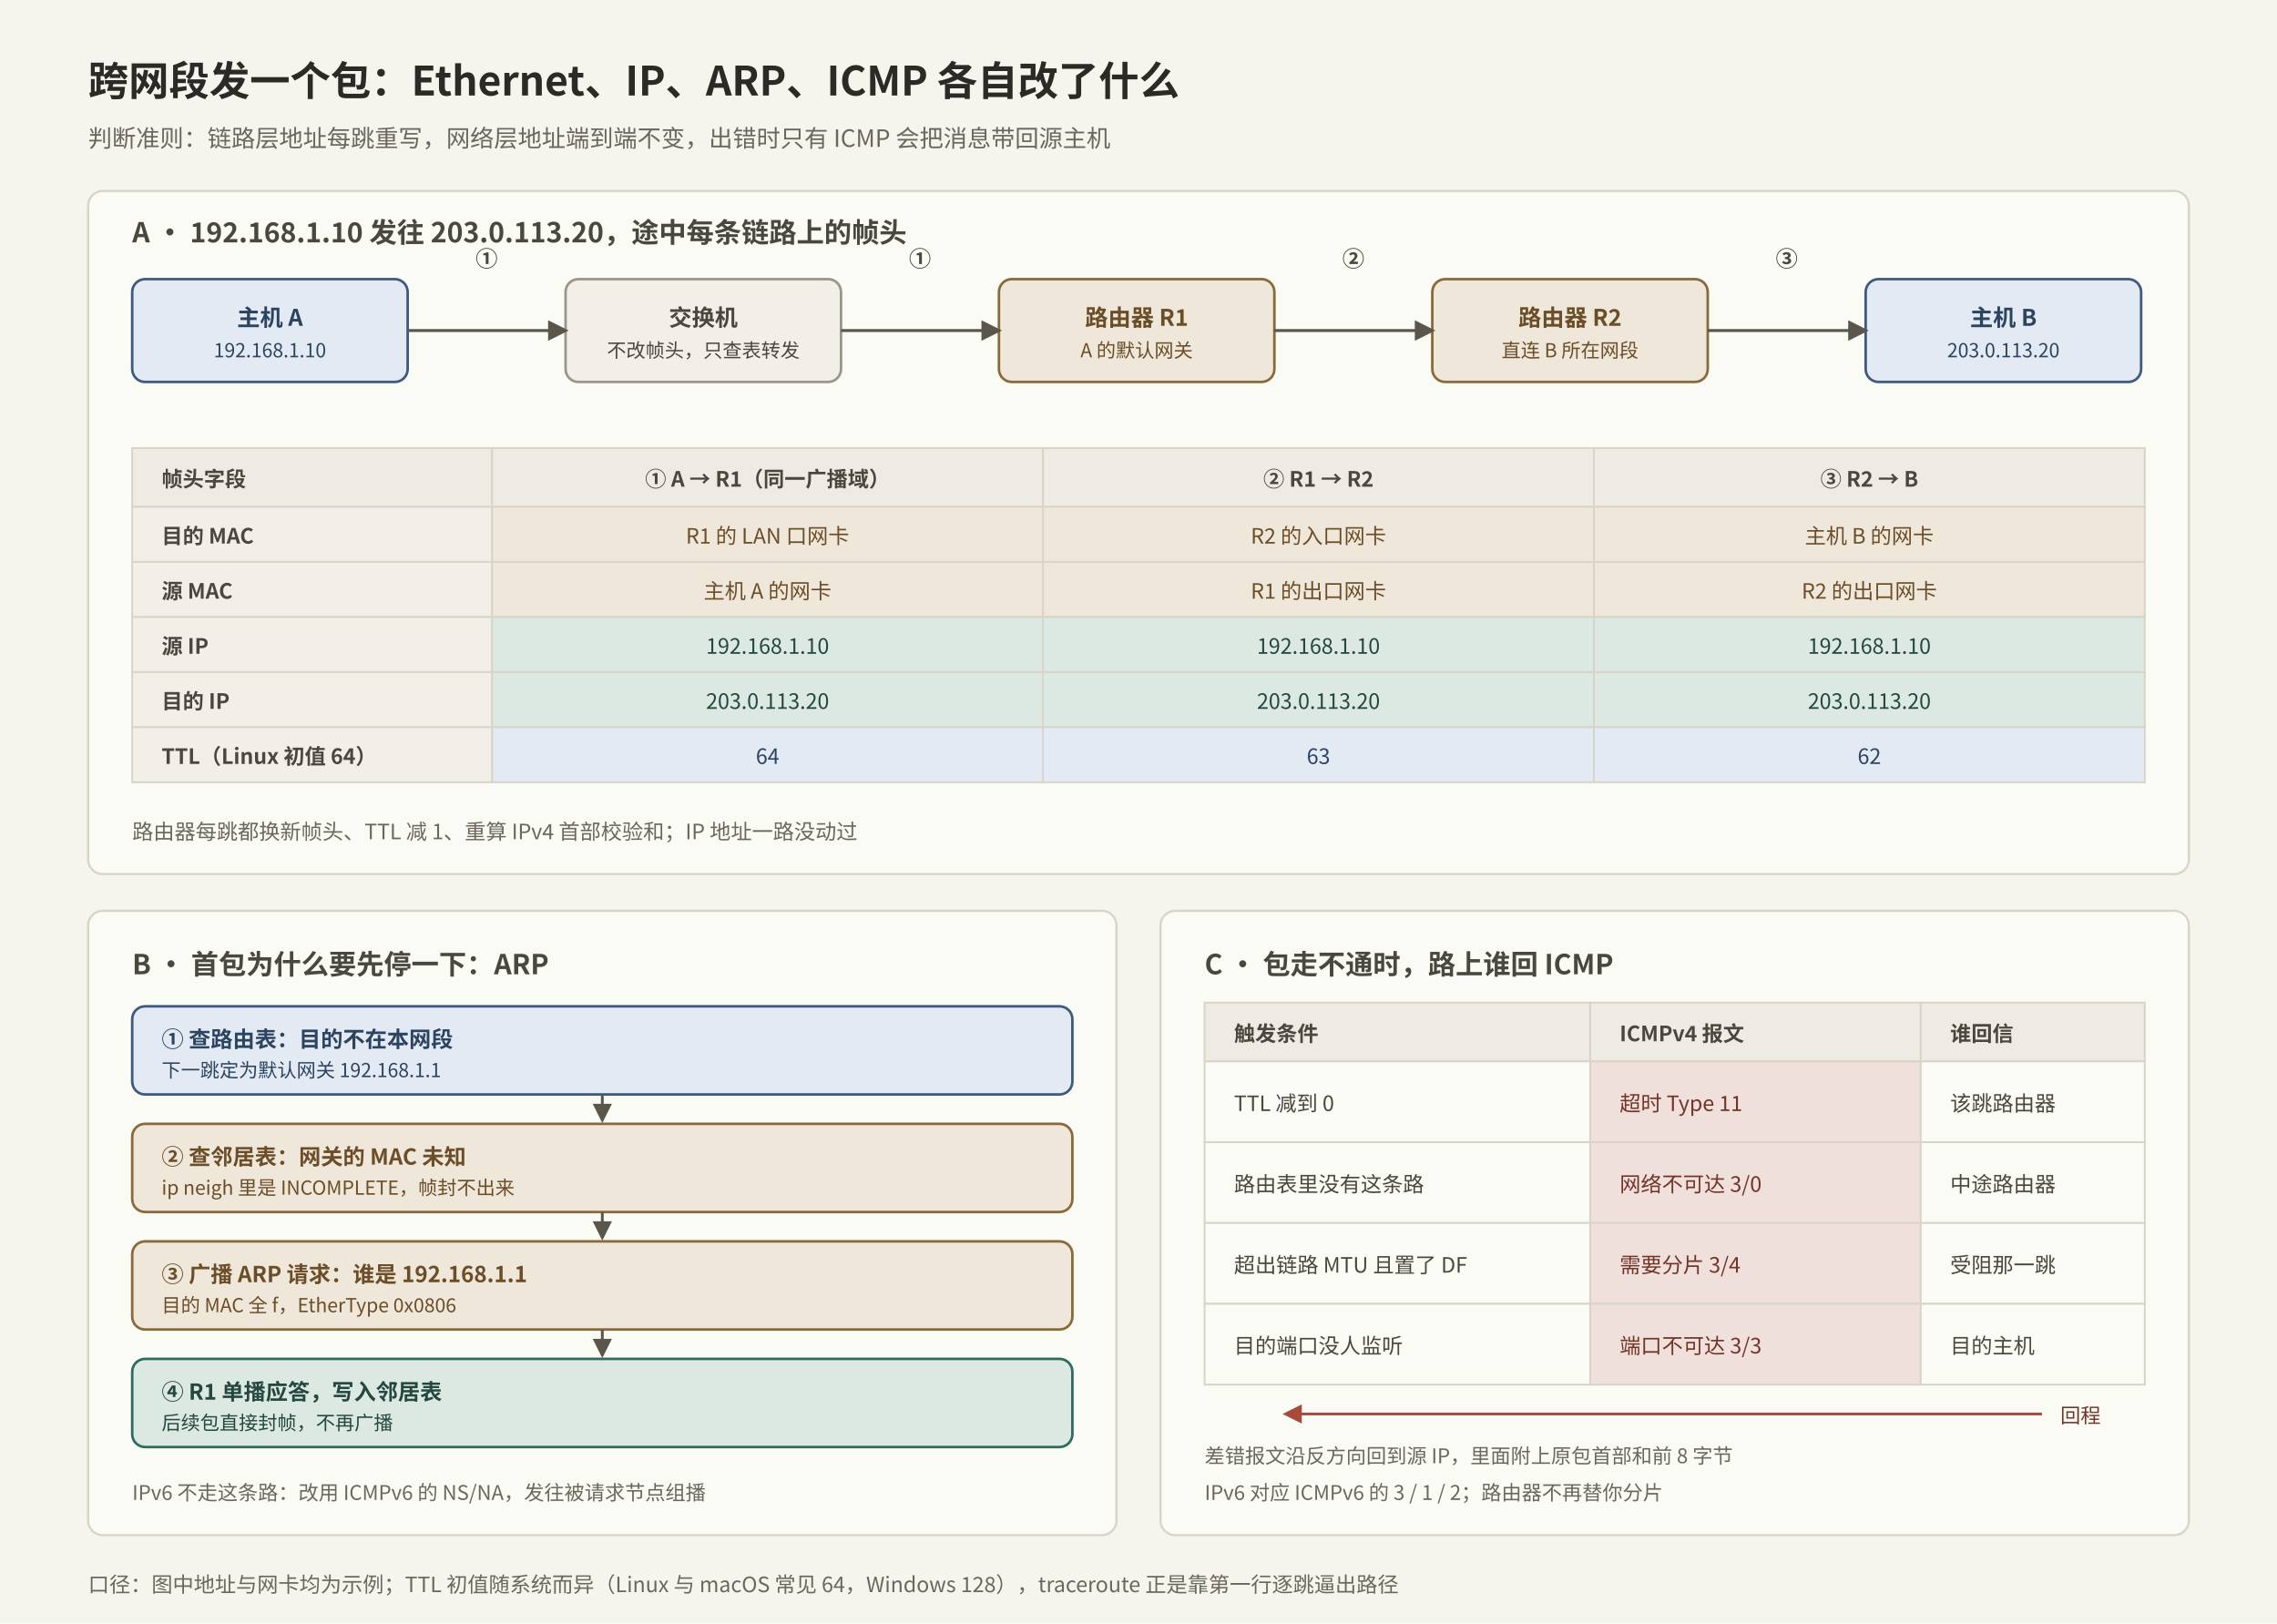
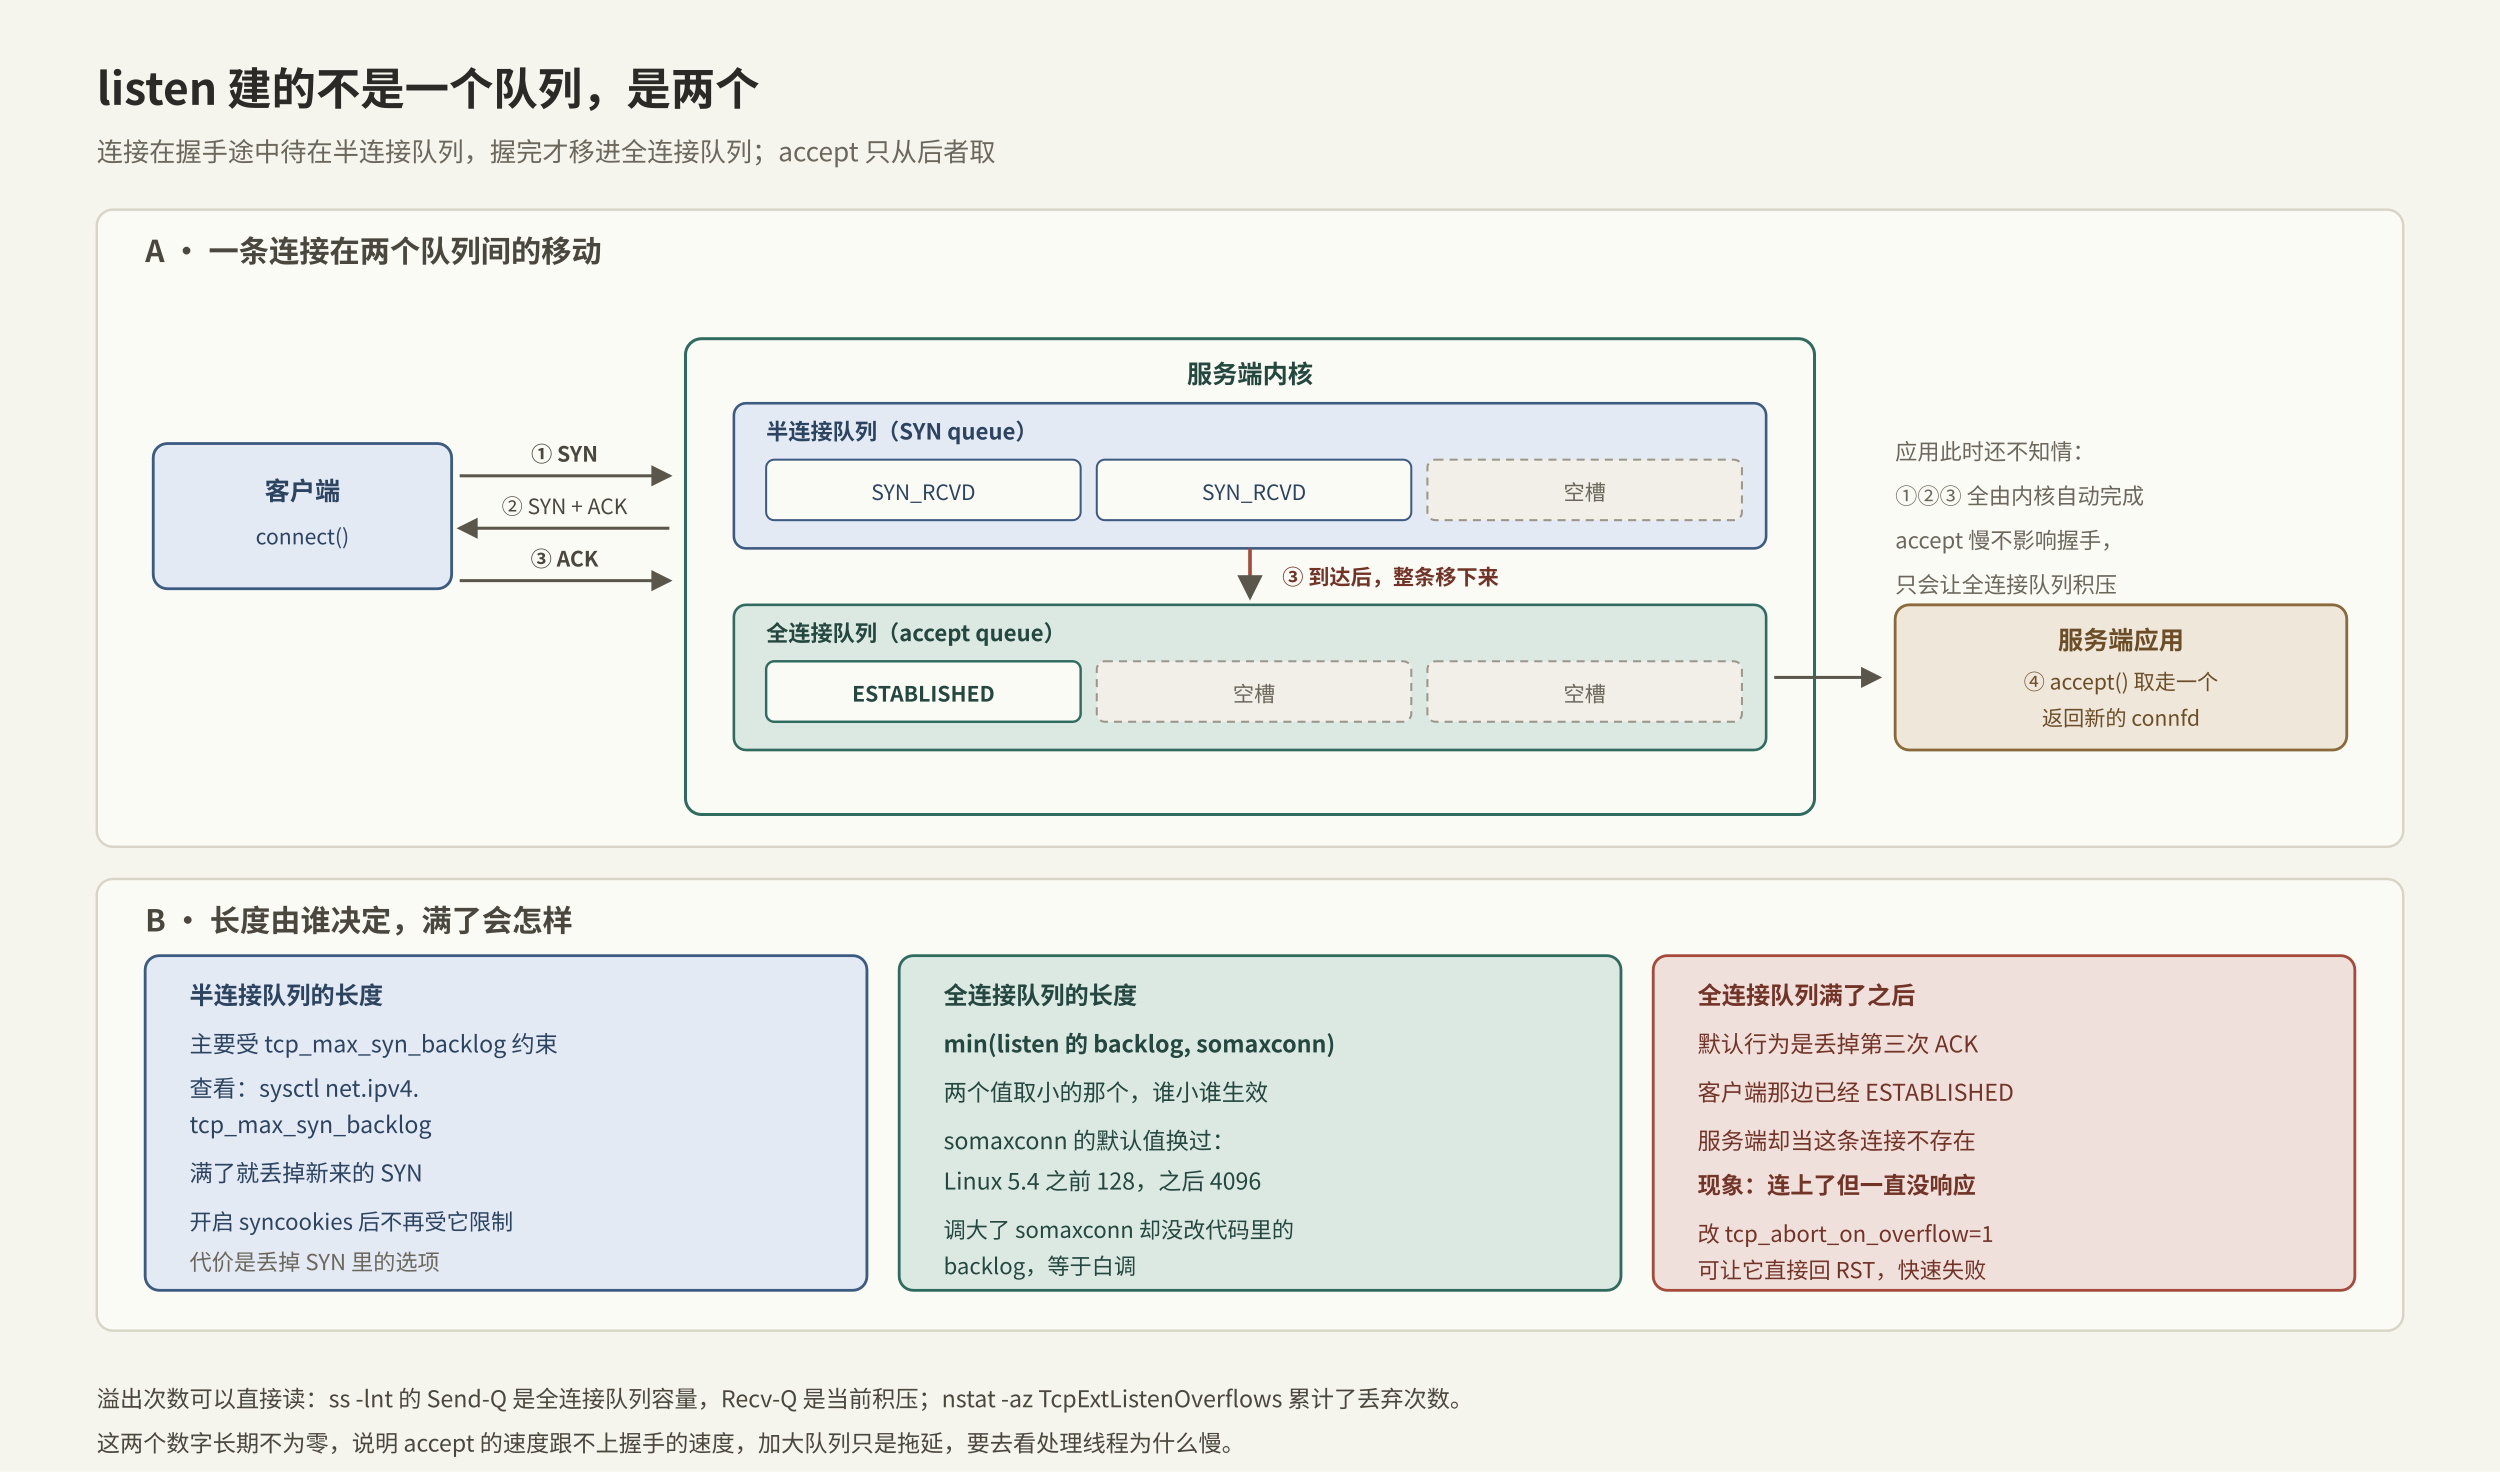
- <svg xmlns="http://www.w3.org/2000/svg" viewBox="0 0 1240 884" font-family="'PingFang SC','Hiragino Sans GB','Microsoft YaHei','Noto Sans CJK SC',sans-serif">
+ <svg xmlns="http://www.w3.org/2000/svg" viewBox="0 0 1240 730" font-family="'PingFang SC','Hiragino Sans GB','Microsoft YaHei','Noto Sans CJK SC',sans-serif">
  <defs>
    <marker id="arr" viewBox="0 0 10 10" refX="8.5" refY="5" markerWidth="7" markerHeight="7" orient="auto-start-reverse">
      <path d="M0,0 L10,5 L0,10 z" fill="#5A564B" />
    </marker>
-     <marker id="arrRed" viewBox="0 0 10 10" refX="8.5" refY="5" markerWidth="7" markerHeight="7" orient="auto-start-reverse">
-       <path d="M0,0 L10,5 L0,10 z" fill="#A64B3C" />
-     </marker>
  </defs>
-   <rect x="0" y="0" width="1240" height="884" fill="rgb(245, 244, 237)" />
-   <text x="48" y="52" font-size="22" font-weight="700" fill="#2B2A26">跨网段发一个包：Ethernet、IP、ARP、ICMP 各自改了什么</text>
-   <text x="48" y="80" font-size="13" fill="#6B675C">判断准则：链路层地址每跳重写，网络层地址端到端不变，出错时只有 ICMP 会把消息带回源主机</text>
-   <rect x="48" y="104" width="1144" height="372" rx="8" fill="#FBFBF6" stroke="#D8D5C8" stroke-width="1.2" />
-   <text x="72" y="132" font-size="15" font-weight="700" fill="#4A473F">A · 192.168.1.10 发往 203.0.113.20，途中每条链路上的帧头</text>
-   <rect x="72" y="152" width="150" height="56" rx="7" fill="#E3EAF4" stroke="#3D5A80" stroke-width="1.4" />
-   <text x="147" y="172" font-size="12.5" font-weight="700" fill="#2C4460" text-anchor="middle" dominant-baseline="central">主机 A</text>
-   <text x="147" y="190" font-size="10.5" fill="#2C4460" text-anchor="middle" dominant-baseline="central">192.168.1.10</text>
-   <rect x="308" y="152" width="150" height="56" rx="7" fill="#F1EFE8" stroke="#9B968A" stroke-width="1.4" />
-   <text x="383" y="172" font-size="12.5" font-weight="700" fill="#4A473F" text-anchor="middle" dominant-baseline="central">交换机</text>
-   <text x="383" y="190" font-size="10.5" fill="#4A473F" text-anchor="middle" dominant-baseline="central">不改帧头，只查表转发</text>
-   <rect x="544" y="152" width="150" height="56" rx="7" fill="#EFE7DA" stroke="#8A6A3A" stroke-width="1.4" />
-   <text x="619" y="172" font-size="12.5" font-weight="700" fill="#6B4E28" text-anchor="middle" dominant-baseline="central">路由器 R1</text>
-   <text x="619" y="190" font-size="10.5" fill="#6B4E28" text-anchor="middle" dominant-baseline="central">A 的默认网关</text>
-   <rect x="780" y="152" width="150" height="56" rx="7" fill="#EFE7DA" stroke="#8A6A3A" stroke-width="1.4" />
-   <text x="855" y="172" font-size="12.5" font-weight="700" fill="#6B4E28" text-anchor="middle" dominant-baseline="central">路由器 R2</text>
-   <text x="855" y="190" font-size="10.5" fill="#6B4E28" text-anchor="middle" dominant-baseline="central">直连 B 所在网段</text>
-   <rect x="1016" y="152" width="150" height="56" rx="7" fill="#E3EAF4" stroke="#3D5A80" stroke-width="1.4" />
-   <text x="1091" y="172" font-size="12.5" font-weight="700" fill="#2C4460" text-anchor="middle" dominant-baseline="central">主机 B</text>
-   <text x="1091" y="190" font-size="10.5" fill="#2C4460" text-anchor="middle" dominant-baseline="central">203.0.113.20</text>
-   <line x1="222" y1="180" x2="308" y2="180" stroke="#5A564B" stroke-width="1.6" marker-end="url(#arr)" />
-   <line x1="458" y1="180" x2="544" y2="180" stroke="#5A564B" stroke-width="1.6" marker-end="url(#arr)" />
-   <line x1="694" y1="180" x2="780" y2="180" stroke="#5A564B" stroke-width="1.6" marker-end="url(#arr)" />
-   <line x1="930" y1="180" x2="1016" y2="180" stroke="#5A564B" stroke-width="1.6" marker-end="url(#arr)" />
-   <text x="265" y="140" font-size="12" font-weight="700" fill="#4A473F" text-anchor="middle" dominant-baseline="central">①</text>
-   <text x="501" y="140" font-size="12" font-weight="700" fill="#4A473F" text-anchor="middle" dominant-baseline="central">①</text>
-   <text x="737" y="140" font-size="12" font-weight="700" fill="#4A473F" text-anchor="middle" dominant-baseline="central">②</text>
-   <text x="973" y="140" font-size="12" font-weight="700" fill="#4A473F" text-anchor="middle" dominant-baseline="central">③</text>
-   <rect x="72" y="244" width="196" height="32" fill="#EDEBE3" stroke="#D8D5C8" stroke-width="1" />
-   <rect x="268" y="244" width="300" height="32" fill="#EDEBE3" stroke="#D8D5C8" stroke-width="1" />
-   <rect x="568" y="244" width="300" height="32" fill="#EDEBE3" stroke="#D8D5C8" stroke-width="1" />
-   <rect x="868" y="244" width="300" height="32" fill="#EDEBE3" stroke="#D8D5C8" stroke-width="1" />
-   <text x="88" y="260" font-size="11.5" font-weight="700" fill="#4A473F" dominant-baseline="central">帧头字段</text>
-   <text x="418" y="260" font-size="11.5" font-weight="700" fill="#4A473F" text-anchor="middle" dominant-baseline="central">① A → R1（同一广播域）</text>
-   <text x="718" y="260" font-size="11.5" font-weight="700" fill="#4A473F" text-anchor="middle" dominant-baseline="central">② R1 → R2</text>
-   <text x="1018" y="260" font-size="11.5" font-weight="700" fill="#4A473F" text-anchor="middle" dominant-baseline="central">③ R2 → B</text>
-   <rect x="72" y="276" width="196" height="30" fill="#F1EFE8" stroke="#D8D5C8" stroke-width="1" />
-   <rect x="268" y="276" width="900" height="30" fill="#EFE7DA" stroke="#D8D5C8" stroke-width="1" />
-   <line x1="568" y1="276" x2="568" y2="306" stroke="#D8D5C8" stroke-width="1" />
-   <line x1="868" y1="276" x2="868" y2="306" stroke="#D8D5C8" stroke-width="1" />
-   <text x="88" y="291" font-size="11.5" font-weight="700" fill="#4A473F" dominant-baseline="central">目的 MAC</text>
-   <text x="418" y="291" font-size="11.5" fill="#6B4E28" text-anchor="middle" dominant-baseline="central">R1 的 LAN 口网卡</text>
-   <text x="718" y="291" font-size="11.5" fill="#6B4E28" text-anchor="middle" dominant-baseline="central">R2 的入口网卡</text>
-   <text x="1018" y="291" font-size="11.5" fill="#6B4E28" text-anchor="middle" dominant-baseline="central">主机 B 的网卡</text>
-   <rect x="72" y="306" width="196" height="30" fill="#F1EFE8" stroke="#D8D5C8" stroke-width="1" />
-   <rect x="268" y="306" width="900" height="30" fill="#EFE7DA" stroke="#D8D5C8" stroke-width="1" />
-   <line x1="568" y1="306" x2="568" y2="336" stroke="#D8D5C8" stroke-width="1" />
-   <line x1="868" y1="306" x2="868" y2="336" stroke="#D8D5C8" stroke-width="1" />
-   <text x="88" y="321" font-size="11.5" font-weight="700" fill="#4A473F" dominant-baseline="central">源 MAC</text>
-   <text x="418" y="321" font-size="11.5" fill="#6B4E28" text-anchor="middle" dominant-baseline="central">主机 A 的网卡</text>
-   <text x="718" y="321" font-size="11.5" fill="#6B4E28" text-anchor="middle" dominant-baseline="central">R1 的出口网卡</text>
-   <text x="1018" y="321" font-size="11.5" fill="#6B4E28" text-anchor="middle" dominant-baseline="central">R2 的出口网卡</text>
-   <rect x="72" y="336" width="196" height="30" fill="#F1EFE8" stroke="#D8D5C8" stroke-width="1" />
-   <rect x="268" y="336" width="900" height="30" fill="#DCE9E3" stroke="#D8D5C8" stroke-width="1" />
-   <line x1="568" y1="336" x2="568" y2="366" stroke="#D8D5C8" stroke-width="1" />
-   <line x1="868" y1="336" x2="868" y2="366" stroke="#D8D5C8" stroke-width="1" />
-   <text x="88" y="351" font-size="11.5" font-weight="700" fill="#4A473F" dominant-baseline="central">源 IP</text>
-   <text x="418" y="351" font-size="11.5" fill="#24473F" text-anchor="middle" dominant-baseline="central">192.168.1.10</text>
-   <text x="718" y="351" font-size="11.5" fill="#24473F" text-anchor="middle" dominant-baseline="central">192.168.1.10</text>
-   <text x="1018" y="351" font-size="11.5" fill="#24473F" text-anchor="middle" dominant-baseline="central">192.168.1.10</text>
-   <rect x="72" y="366" width="196" height="30" fill="#F1EFE8" stroke="#D8D5C8" stroke-width="1" />
-   <rect x="268" y="366" width="900" height="30" fill="#DCE9E3" stroke="#D8D5C8" stroke-width="1" />
-   <line x1="568" y1="366" x2="568" y2="396" stroke="#D8D5C8" stroke-width="1" />
-   <line x1="868" y1="366" x2="868" y2="396" stroke="#D8D5C8" stroke-width="1" />
-   <text x="88" y="381" font-size="11.5" font-weight="700" fill="#4A473F" dominant-baseline="central">目的 IP</text>
-   <text x="418" y="381" font-size="11.5" fill="#24473F" text-anchor="middle" dominant-baseline="central">203.0.113.20</text>
-   <text x="718" y="381" font-size="11.5" fill="#24473F" text-anchor="middle" dominant-baseline="central">203.0.113.20</text>
-   <text x="1018" y="381" font-size="11.5" fill="#24473F" text-anchor="middle" dominant-baseline="central">203.0.113.20</text>
-   <rect x="72" y="396" width="196" height="30" fill="#F1EFE8" stroke="#D8D5C8" stroke-width="1" />
-   <rect x="268" y="396" width="900" height="30" fill="#E3EAF4" stroke="#D8D5C8" stroke-width="1" />
-   <line x1="568" y1="396" x2="568" y2="426" stroke="#D8D5C8" stroke-width="1" />
-   <line x1="868" y1="396" x2="868" y2="426" stroke="#D8D5C8" stroke-width="1" />
-   <text x="88" y="411" font-size="11.5" font-weight="700" fill="#4A473F" dominant-baseline="central">TTL（Linux 初值 64）</text>
-   <text x="418" y="411" font-size="11.5" fill="#2C4460" text-anchor="middle" dominant-baseline="central">64</text>
-   <text x="718" y="411" font-size="11.5" fill="#2C4460" text-anchor="middle" dominant-baseline="central">63</text>
-   <text x="1018" y="411" font-size="11.5" fill="#2C4460" text-anchor="middle" dominant-baseline="central">62</text>
-   <text x="72" y="452" font-size="11.5" fill="#6B675C" dominant-baseline="central">路由器每跳都换新帧头、TTL 减 1、重算 IPv4 首部校验和；IP 地址一路没动过</text>
-   <rect x="48" y="496" width="560" height="340" rx="8" fill="#FBFBF6" stroke="#D8D5C8" stroke-width="1.2" />
-   <text x="72" y="524" font-size="15" font-weight="700" fill="#4A473F" dominant-baseline="central">B · 首包为什么要先停一下：ARP</text>
-   <rect x="72" y="548" width="512" height="48" rx="7" fill="#E3EAF4" stroke="#3D5A80" stroke-width="1.4" />
-   <text x="88" y="565" font-size="12" font-weight="700" fill="#2C4460" dominant-baseline="central">① 查路由表：目的不在本网段</text>
-   <text x="88" y="582" font-size="10.5" fill="#2C4460" dominant-baseline="central">下一跳定为默认网关 192.168.1.1</text>
-   <rect x="72" y="612" width="512" height="48" rx="7" fill="#EFE7DA" stroke="#8A6A3A" stroke-width="1.4" />
-   <text x="88" y="629" font-size="12" font-weight="700" fill="#6B4E28" dominant-baseline="central">② 查邻居表：网关的 MAC 未知</text>
-   <text x="88" y="646" font-size="10.5" fill="#6B4E28" dominant-baseline="central">ip neigh 里是 INCOMPLETE，帧封不出来</text>
-   <rect x="72" y="676" width="512" height="48" rx="7" fill="#EFE7DA" stroke="#8A6A3A" stroke-width="1.4" />
-   <text x="88" y="693" font-size="12" font-weight="700" fill="#6B4E28" dominant-baseline="central">③ 广播 ARP 请求：谁是 192.168.1.1</text>
-   <text x="88" y="710" font-size="10.5" fill="#6B4E28" dominant-baseline="central">目的 MAC 全 f，EtherType 0x0806</text>
-   <rect x="72" y="740" width="512" height="48" rx="7" fill="#DCE9E3" stroke="#2F6B5E" stroke-width="1.4" />
-   <text x="88" y="757" font-size="12" font-weight="700" fill="#24473F" dominant-baseline="central">④ R1 单播应答，写入邻居表</text>
-   <text x="88" y="774" font-size="10.5" fill="#24473F" dominant-baseline="central">后续包直接封帧，不再广播</text>
-   <line x1="328" y1="596" x2="328" y2="610" stroke="#5A564B" stroke-width="1.5" marker-end="url(#arr)" />
-   <line x1="328" y1="660" x2="328" y2="674" stroke="#5A564B" stroke-width="1.5" marker-end="url(#arr)" />
-   <line x1="328" y1="724" x2="328" y2="738" stroke="#5A564B" stroke-width="1.5" marker-end="url(#arr)" />
-   <text x="72" y="812" font-size="11" fill="#6B675C" dominant-baseline="central">IPv6 不走这条路：改用 ICMPv6 的 NS/NA，发往被请求节点组播</text>
-   <rect x="632" y="496" width="560" height="340" rx="8" fill="#FBFBF6" stroke="#D8D5C8" stroke-width="1.2" />
-   <text x="656" y="524" font-size="15" font-weight="700" fill="#4A473F" dominant-baseline="central">C · 包走不通时，路上谁回 ICMP</text>
-   <rect x="656" y="546" width="210" height="32" fill="#EDEBE3" stroke="#D8D5C8" stroke-width="1" />
-   <rect x="866" y="546" width="180" height="32" fill="#EDEBE3" stroke="#D8D5C8" stroke-width="1" />
-   <rect x="1046" y="546" width="122" height="32" fill="#EDEBE3" stroke="#D8D5C8" stroke-width="1" />
-   <text x="672" y="562" font-size="11.5" font-weight="700" fill="#4A473F" dominant-baseline="central">触发条件</text>
-   <text x="882" y="562" font-size="11.5" font-weight="700" fill="#4A473F" dominant-baseline="central">ICMPv4 报文</text>
-   <text x="1062" y="562" font-size="11.5" font-weight="700" fill="#4A473F" dominant-baseline="central">谁回信</text>
-   <rect x="656" y="578" width="210" height="44" fill="#FBFBF6" stroke="#D8D5C8" stroke-width="1" />
-   <rect x="866" y="578" width="180" height="44" fill="#F0E0DB" stroke="#D8D5C8" stroke-width="1" />
-   <rect x="1046" y="578" width="122" height="44" fill="#FBFBF6" stroke="#D8D5C8" stroke-width="1" />
-   <text x="672" y="600" font-size="11.5" fill="#4A473F" dominant-baseline="central">TTL 减到 0</text>
-   <text x="882" y="600" font-size="11.5" fill="#733428" dominant-baseline="central">超时 Type 11</text>
-   <text x="1062" y="600" font-size="11.5" fill="#4A473F" dominant-baseline="central">该跳路由器</text>
-   <rect x="656" y="622" width="210" height="44" fill="#FBFBF6" stroke="#D8D5C8" stroke-width="1" />
-   <rect x="866" y="622" width="180" height="44" fill="#F0E0DB" stroke="#D8D5C8" stroke-width="1" />
-   <rect x="1046" y="622" width="122" height="44" fill="#FBFBF6" stroke="#D8D5C8" stroke-width="1" />
-   <text x="672" y="644" font-size="11.5" fill="#4A473F" dominant-baseline="central">路由表里没有这条路</text>
-   <text x="882" y="644" font-size="11.5" fill="#733428" dominant-baseline="central">网络不可达 3/0</text>
-   <text x="1062" y="644" font-size="11.5" fill="#4A473F" dominant-baseline="central">中途路由器</text>
-   <rect x="656" y="666" width="210" height="44" fill="#FBFBF6" stroke="#D8D5C8" stroke-width="1" />
-   <rect x="866" y="666" width="180" height="44" fill="#F0E0DB" stroke="#D8D5C8" stroke-width="1" />
-   <rect x="1046" y="666" width="122" height="44" fill="#FBFBF6" stroke="#D8D5C8" stroke-width="1" />
-   <text x="672" y="688" font-size="11.5" fill="#4A473F" dominant-baseline="central">超出链路 MTU 且置了 DF</text>
-   <text x="882" y="688" font-size="11.5" fill="#733428" dominant-baseline="central">需要分片 3/4</text>
-   <text x="1062" y="688" font-size="11.5" fill="#4A473F" dominant-baseline="central">受阻那一跳</text>
-   <rect x="656" y="710" width="210" height="44" fill="#FBFBF6" stroke="#D8D5C8" stroke-width="1" />
-   <rect x="866" y="710" width="180" height="44" fill="#F0E0DB" stroke="#D8D5C8" stroke-width="1" />
-   <rect x="1046" y="710" width="122" height="44" fill="#FBFBF6" stroke="#D8D5C8" stroke-width="1" />
-   <text x="672" y="732" font-size="11.5" fill="#4A473F" dominant-baseline="central">目的端口没人监听</text>
-   <text x="882" y="732" font-size="11.5" fill="#733428" dominant-baseline="central">端口不可达 3/3</text>
-   <text x="1062" y="732" font-size="11.5" fill="#4A473F" dominant-baseline="central">目的主机</text>
-   <line x1="1112" y1="770" x2="700" y2="770" stroke="#A64B3C" stroke-width="1.5" marker-end="url(#arrRed)" />
-   <text x="1122" y="770" font-size="11" fill="#733428" dominant-baseline="central">回程</text>
-   <text x="656" y="792" font-size="11" fill="#6B675C" dominant-baseline="central">差错报文沿反方向回到源 IP，里面附上原包首部和前 8 字节</text>
-   <text x="656" y="812" font-size="11" fill="#6B675C" dominant-baseline="central">IPv6 对应 ICMPv6 的 3 / 1 / 2；路由器不再替你分片</text>
-   <text x="48" y="862" font-size="11.5" fill="#6B675C" dominant-baseline="central">口径：图中地址与网卡均为示例；TTL 初值随系统而异（Linux 与 macOS 常见 64，Windows 128），traceroute 正是靠第一行逐跳逼出路径</text>
+   <rect x="0" y="0" width="1240" height="730" fill="rgb(245, 244, 237)" />
+   <text x="48" y="52" font-size="22" font-weight="700" fill="#2B2A26">listen 建的不是一个队列，是两个</text>
+   <text x="48" y="80" font-size="13" fill="#6B675C">连接在握手途中待在半连接队列，握完才移进全连接队列；accept 只从后者取</text>
+   <rect x="48" y="104" width="1144" height="316" rx="8" fill="#FBFBF6" stroke="#D8D5C8" stroke-width="1.2" />
+   <text x="72" y="130" font-size="15" font-weight="700" fill="#4A473F">A · 一条连接在两个队列间的移动</text>
+   <rect x="76" y="220" width="148" height="72" rx="7" fill="#E3EAF4" stroke="#3D5A80" stroke-width="1.4" />
+   <text x="150" y="248" font-size="12.5" font-weight="700" fill="#2C4460" text-anchor="middle">客户端</text>
+   <text x="150" y="270" font-size="10.5" fill="#2C4460" text-anchor="middle">connect()</text>
+   <line x1="228" y1="236" x2="332" y2="236" stroke="#5A564B" stroke-width="1.5" marker-end="url(#arr)" />
+   <text x="280" y="229" font-size="10.5" font-weight="700" fill="#4A473F" text-anchor="middle">① SYN</text>
+   <line x1="332" y1="262" x2="228" y2="262" stroke="#5A564B" stroke-width="1.5" marker-end="url(#arr)" />
+   <text x="280" y="255" font-size="10.5" fill="#4A473F" text-anchor="middle">② SYN + ACK</text>
+   <line x1="228" y1="288" x2="332" y2="288" stroke="#5A564B" stroke-width="1.5" marker-end="url(#arr)" />
+   <text x="280" y="281" font-size="10.5" font-weight="700" fill="#4A473F" text-anchor="middle">③ ACK</text>
+   <rect x="340" y="168" width="560" height="236" rx="8" fill="#FBFBF6" stroke="#2F6B5E" stroke-width="1.5" />
+   <text x="620" y="190" font-size="12.5" font-weight="700" fill="#24473F" text-anchor="middle">服务端内核</text>
+   <rect x="364" y="200" width="512" height="72" rx="6" fill="#E3EAF4" stroke="#3D5A80" stroke-width="1.3" />
+   <text x="380" y="218" font-size="11" font-weight="700" fill="#2C4460">半连接队列（SYN queue）</text>
+   <rect x="380" y="228" width="156" height="30" rx="4" fill="#FBFBF6" stroke="#3D5A80" stroke-width="1" />
+   <text x="458" y="248" font-size="10.5" fill="#2C4460" text-anchor="middle">SYN_RCVD</text>
+   <rect x="544" y="228" width="156" height="30" rx="4" fill="#FBFBF6" stroke="#3D5A80" stroke-width="1" />
+   <text x="622" y="248" font-size="10.5" fill="#2C4460" text-anchor="middle">SYN_RCVD</text>
+   <rect x="708" y="228" width="156" height="30" rx="4" fill="#F1EFE8" stroke="#9B968A" stroke-width="1" stroke-dasharray="4 3" />
+   <text x="786" y="248" font-size="10.5" fill="#6B675C" text-anchor="middle">空槽</text>
+   <line x1="620" y1="272" x2="620" y2="296" stroke="#A64B3C" stroke-width="1.8" marker-end="url(#arr)" />
+   <text x="636" y="290" font-size="10.5" font-weight="700" fill="#733428">③ 到达后，整条移下来</text>
+   <rect x="364" y="300" width="512" height="72" rx="6" fill="#DCE9E3" stroke="#2F6B5E" stroke-width="1.3" />
+   <text x="380" y="318" font-size="11" font-weight="700" fill="#24473F">全连接队列（accept queue）</text>
+   <rect x="380" y="328" width="156" height="30" rx="4" fill="#FBFBF6" stroke="#2F6B5E" stroke-width="1.2" />
+   <text x="458" y="348" font-size="10.5" font-weight="700" fill="#24473F" text-anchor="middle">ESTABLISHED</text>
+   <rect x="544" y="328" width="156" height="30" rx="4" fill="#F1EFE8" stroke="#9B968A" stroke-width="1" stroke-dasharray="4 3" />
+   <text x="622" y="348" font-size="10.5" fill="#6B675C" text-anchor="middle">空槽</text>
+   <rect x="708" y="328" width="156" height="30" rx="4" fill="#F1EFE8" stroke="#9B968A" stroke-width="1" stroke-dasharray="4 3" />
+   <text x="786" y="348" font-size="10.5" fill="#6B675C" text-anchor="middle">空槽</text>
+   <line x1="880" y1="336" x2="932" y2="336" stroke="#5A564B" stroke-width="1.5" marker-end="url(#arr)" />
+   <rect x="940" y="300" width="224" height="72" rx="7" fill="#EFE7DA" stroke="#8A6A3A" stroke-width="1.4" />
+   <text x="1052" y="322" font-size="12.5" font-weight="700" fill="#6B4E28" text-anchor="middle">服务端应用</text>
+   <text x="1052" y="342" font-size="10.5" fill="#6B4E28" text-anchor="middle">④ accept() 取走一个</text>
+   <text x="1052" y="360" font-size="10.5" fill="#6B4E28" text-anchor="middle">返回新的 connfd</text>
+   <text x="940" y="228" font-size="11" fill="#6B675C">应用此时还不知情：</text>
+   <text x="940" y="250" font-size="11" fill="#6B675C">①②③ 全由内核自动完成</text>
+   <text x="940" y="272" font-size="11" fill="#6B675C">accept 慢不影响握手，</text>
+   <text x="940" y="294" font-size="11" fill="#6B675C">只会让全连接队列积压</text>
+   <rect x="48" y="436" width="1144" height="224" rx="8" fill="#FBFBF6" stroke="#D8D5C8" stroke-width="1.2" />
+   <text x="72" y="462" font-size="15" font-weight="700" fill="#4A473F">B · 长度由谁决定，满了会怎样</text>
+   <rect x="72" y="474" width="358" height="166" rx="7" fill="#E3EAF4" stroke="#3D5A80" stroke-width="1.4" />
+   <text x="94" y="498" font-size="12" font-weight="700" fill="#2C4460">半连接队列的长度</text>
+   <text x="94" y="522" font-size="11.5" fill="#2C4460">主要受 tcp_max_syn_backlog 约束</text>
+   <text x="94" y="544" font-size="11.5" fill="#2C4460">查看：sysctl net.ipv4.</text>
+   <text x="94" y="562" font-size="11.5" fill="#2C4460">tcp_max_syn_backlog</text>
+   <text x="94" y="586" font-size="11.5" fill="#2C4460">满了就丢掉新来的 SYN</text>
+   <text x="94" y="610" font-size="11" fill="#2C4460">开启 syncookies 后不再受它限制</text>
+   <text x="94" y="630" font-size="11" fill="#6B675C">代价是丢掉 SYN 里的选项</text>
+   <rect x="446" y="474" width="358" height="166" rx="7" fill="#DCE9E3" stroke="#2F6B5E" stroke-width="1.4" />
+   <text x="468" y="498" font-size="12" font-weight="700" fill="#24473F">全连接队列的长度</text>
+   <text x="468" y="522" font-size="11.5" font-weight="700" fill="#24473F">min(listen 的 backlog, somaxconn)</text>
+   <text x="468" y="546" font-size="11.5" fill="#24473F">两个值取小的那个，谁小谁生效</text>
+   <text x="468" y="570" font-size="11.5" fill="#24473F">somaxconn 的默认值换过：</text>
+   <text x="468" y="590" font-size="11.5" fill="#24473F">Linux 5.4 之前 128，之后 4096</text>
+   <text x="468" y="614" font-size="11" fill="#24473F">调大了 somaxconn 却没改代码里的</text>
+   <text x="468" y="632" font-size="11" fill="#24473F">backlog，等于白调</text>
+   <rect x="820" y="474" width="348" height="166" rx="7" fill="#F0E0DB" stroke="#A64B3C" stroke-width="1.4" />
+   <text x="842" y="498" font-size="12" font-weight="700" fill="#733428">全连接队列满了之后</text>
+   <text x="842" y="522" font-size="11.5" fill="#733428">默认行为是丢掉第三次 ACK</text>
+   <text x="842" y="546" font-size="11.5" fill="#733428">客户端那边已经 ESTABLISHED</text>
+   <text x="842" y="570" font-size="11.5" fill="#733428">服务端却当这条连接不存在</text>
+   <text x="842" y="592" font-size="11.5" font-weight="700" fill="#733428">现象：连上了但一直没响应</text>
+   <text x="842" y="616" font-size="11" fill="#733428">改 tcp_abort_on_overflow=1</text>
+   <text x="842" y="634" font-size="11" fill="#733428">可让它直接回 RST，快速失败</text>
+   <text x="48" y="698" font-size="11.5" fill="#4A473F">溢出次数可以直接读：ss -lnt 的 Send-Q 是全连接队列容量，Recv-Q 是当前积压；nstat -az TcpExtListenOverflows 累计了丢弃次数。</text>
+   <text x="48" y="720" font-size="11.5" fill="#4A473F">这两个数字长期不为零，说明 accept 的速度跟不上握手的速度，加大队列只是拖延，要去看处理线程为什么慢。</text>
</svg>
